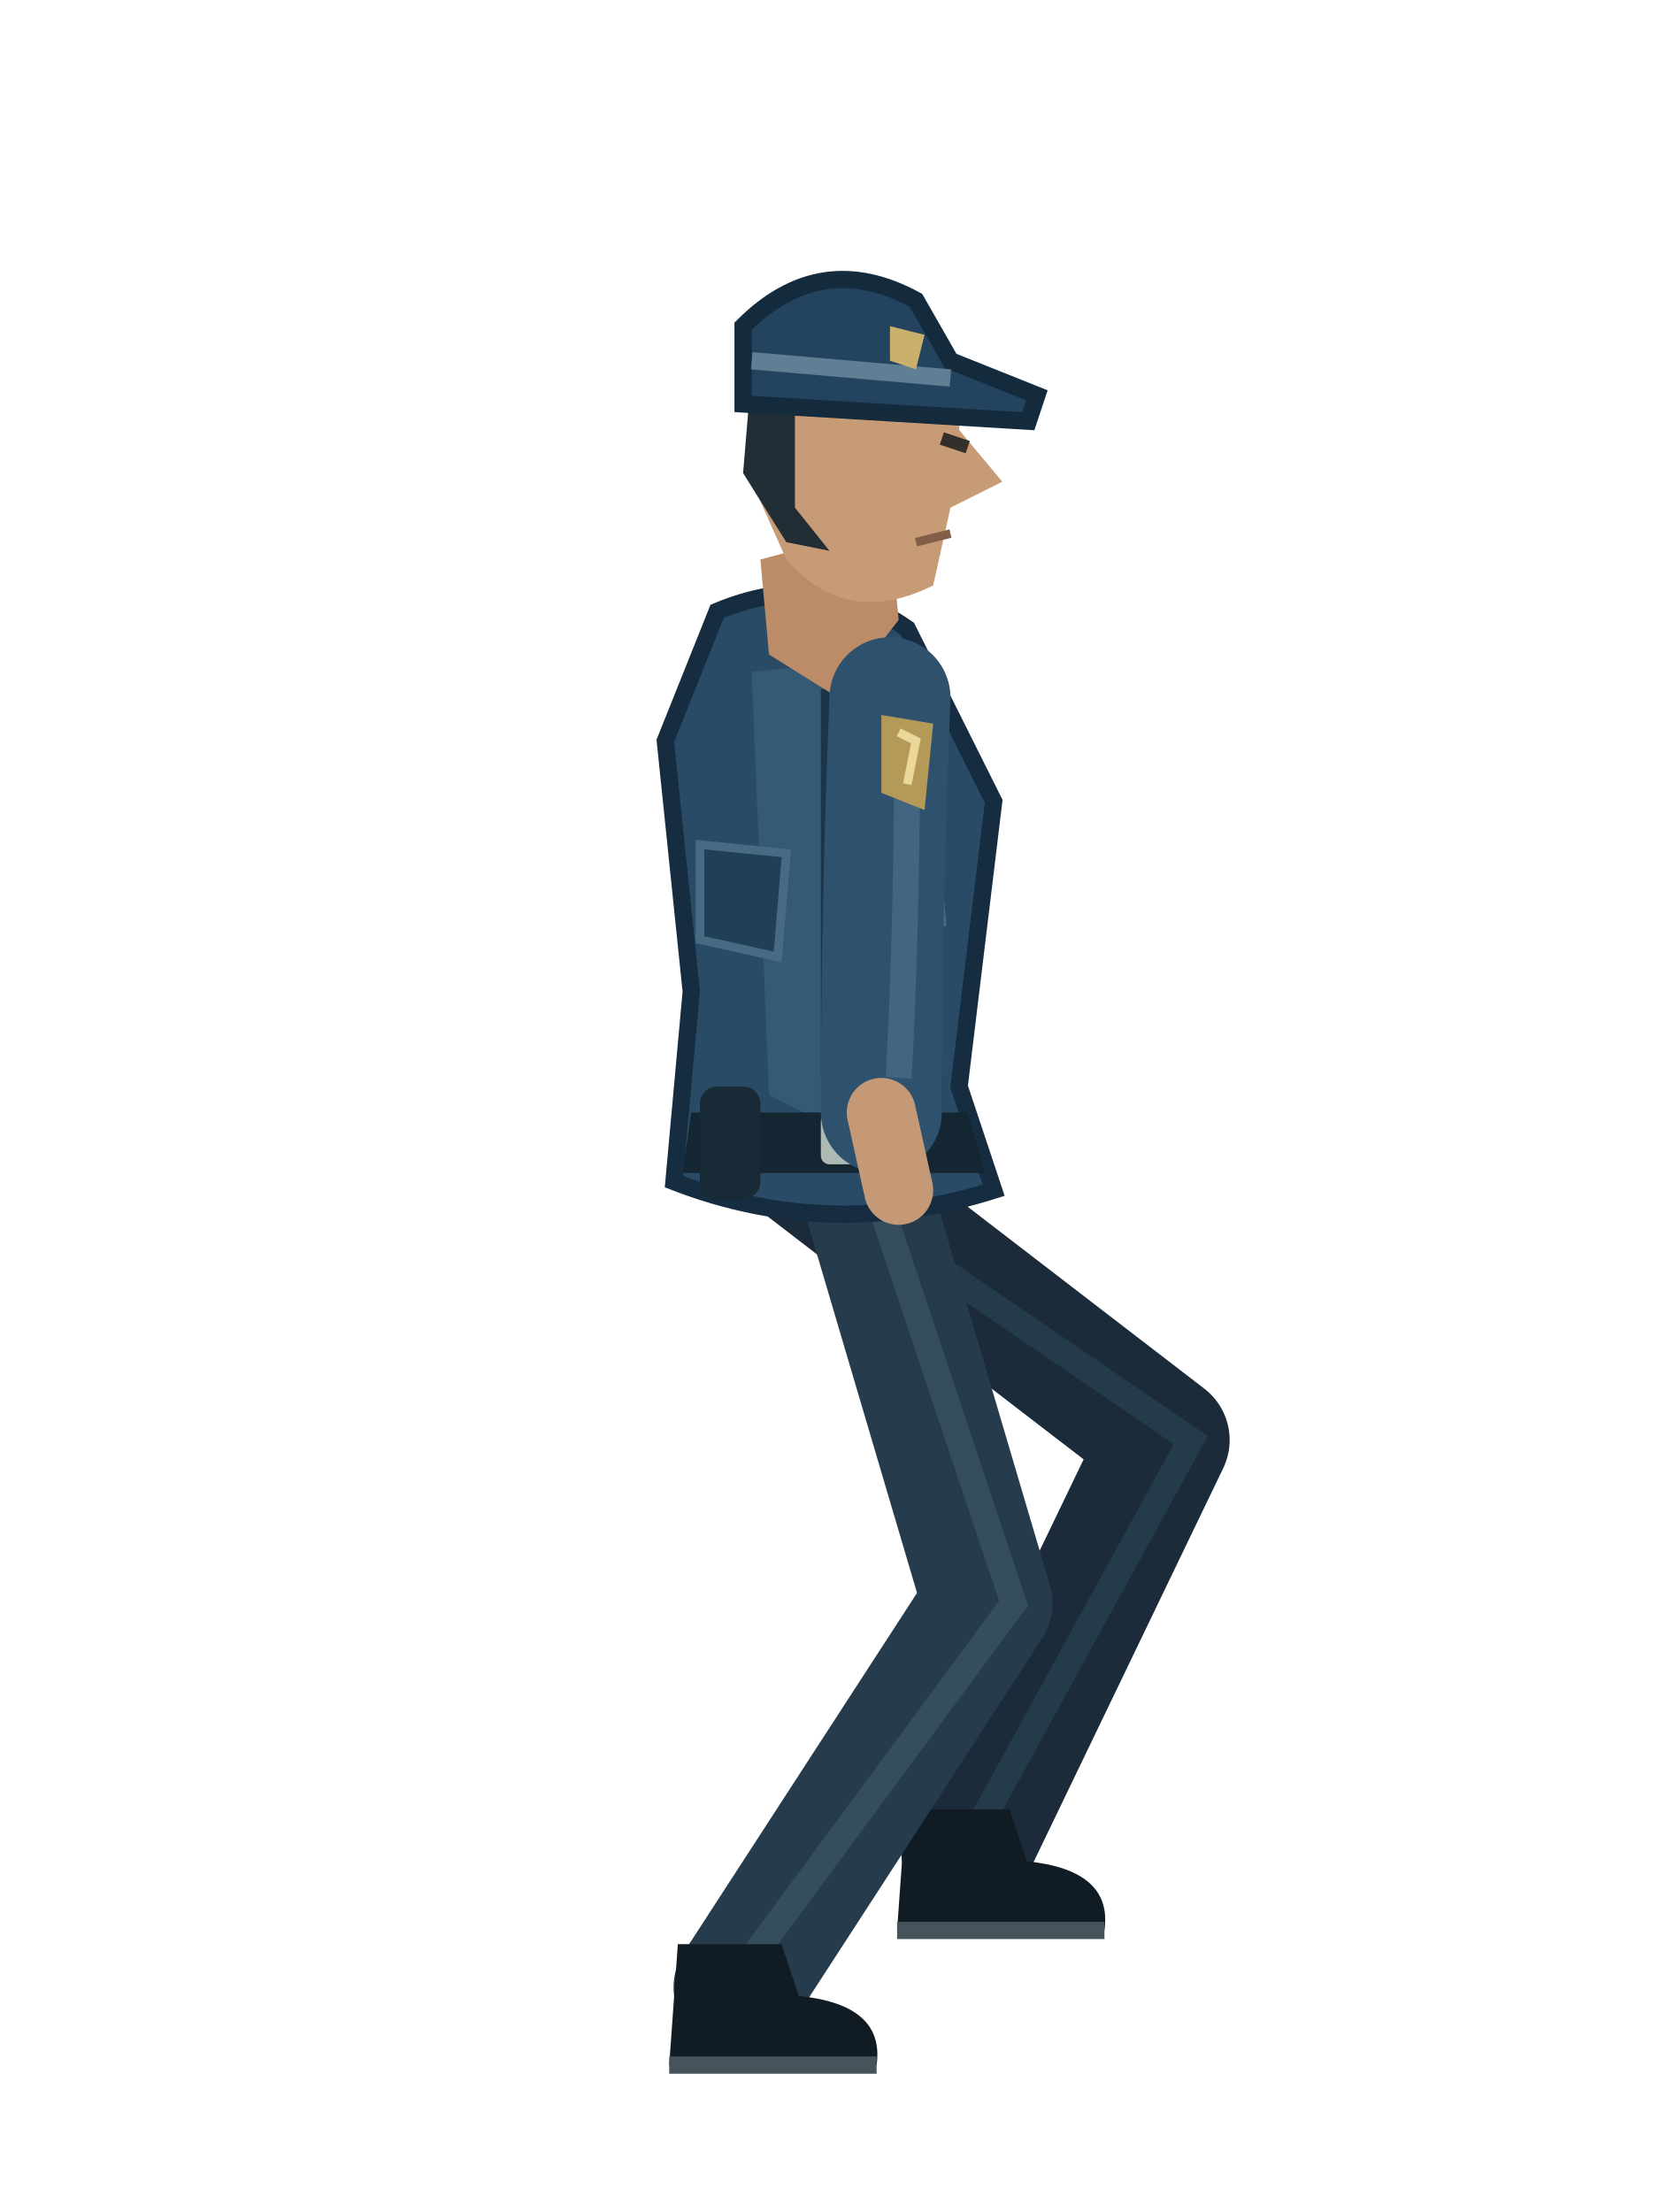
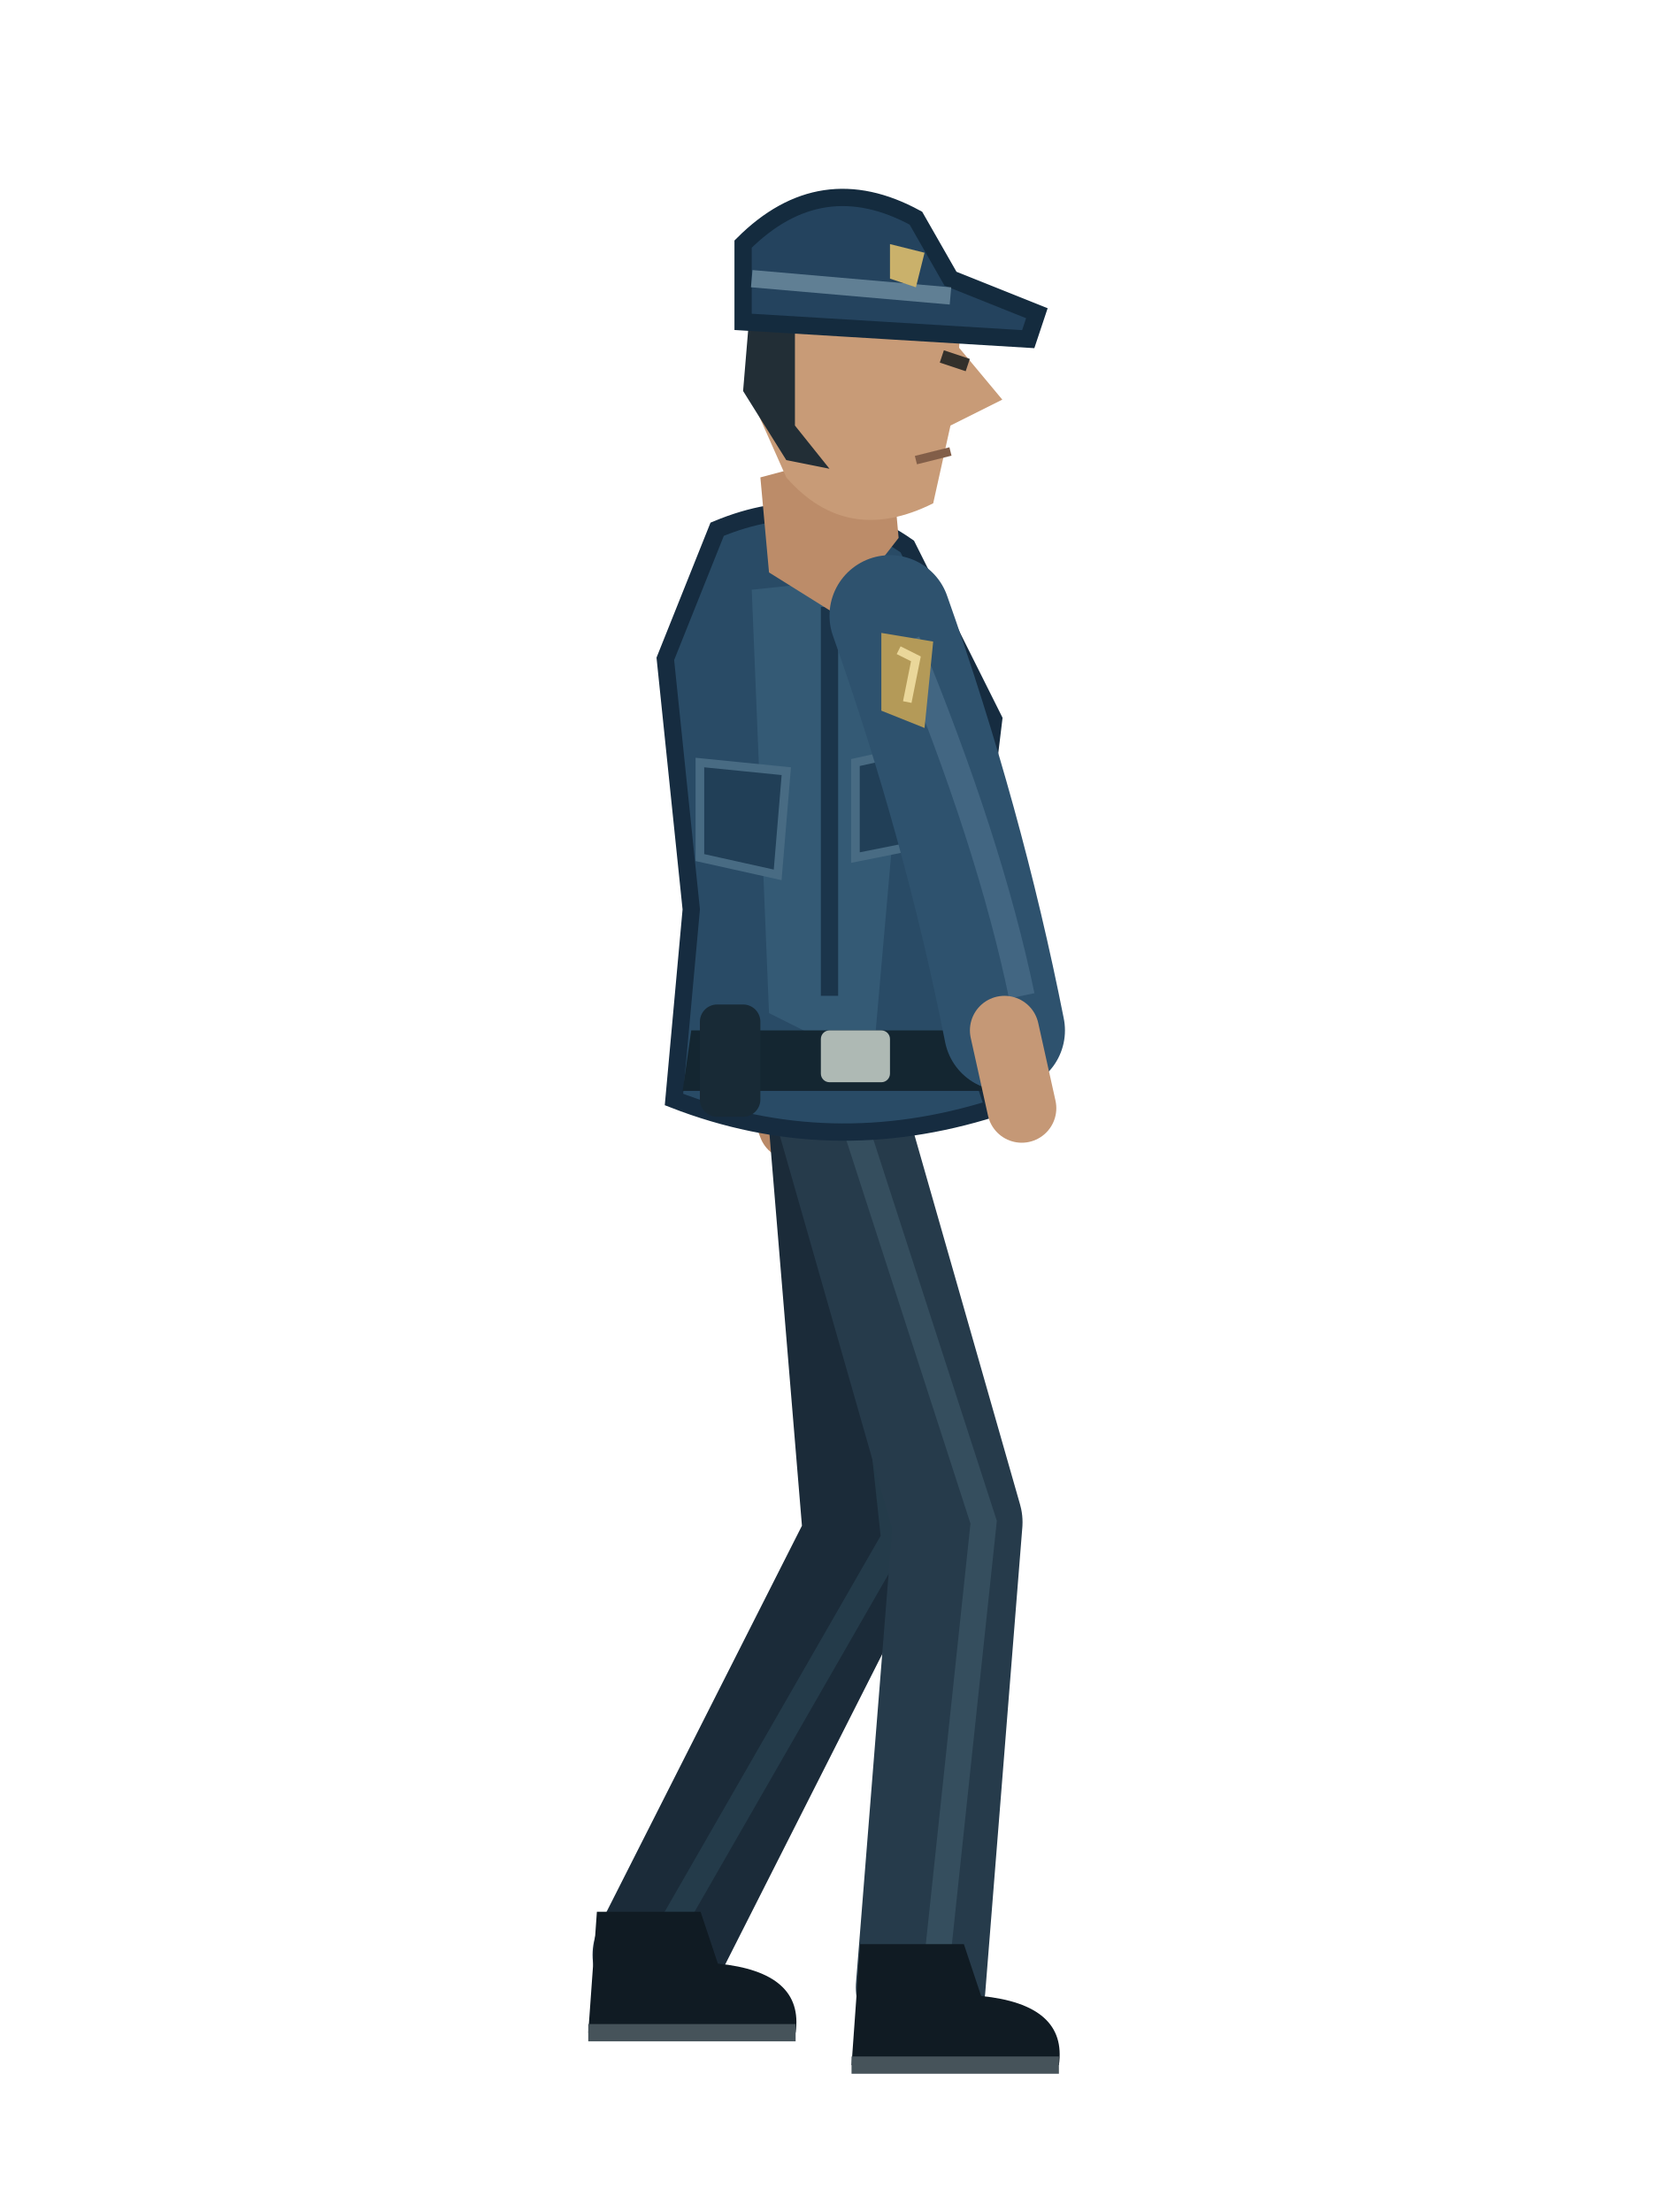
<svg xmlns="http://www.w3.org/2000/svg" width="192" height="256" viewBox="0 0 192 256" role="img" aria-label="Guard walking frame 4">
  <g id="far-arm">
-     <path d="M92 79.75 Q94.0 105.75 103.0 131.75" fill="none" stroke="#1c3b53" stroke-width="13" stroke-linecap="round" />
-     <path d="M103.0 131.75 l3 8" stroke="#b98967" stroke-width="8" stroke-linecap="round" />
+     <path d="M92 70.25 Q84.5 96.25 88.75 122.25" fill="none" stroke="#1c3b53" stroke-width="13" stroke-linecap="round" />
+     <path d="M88.75 122.25 l3 8" stroke="#b98967" stroke-width="8" stroke-linecap="round" />
  </g>
  <g id="far-leg">
-     <path d="M92.00 133.75 L134.81 166.66 L111.82 214.41" fill="none" stroke="#1b2b39" stroke-width="15" stroke-linecap="round" stroke-linejoin="round" />
-     <path d="M94.00 136.75 L137.81 166.66 L113.82 210.41" fill="none" stroke="#243b4a" stroke-width="3" />
-     <path d="M104.82 209.41 L116.82 209.41 L118.82 215.41 Q128.82 216.41 127.82 223.41 L103.82 223.41 Z" fill="#101b23" />
-     <path d="M103.82 223.41 H127.82" stroke="#46535a" stroke-width="2" />
+     <path d="M96.00 124.25 L100.46 178.07 L76.08 226.25" fill="none" stroke="#1b2b39" stroke-width="15" stroke-linecap="round" stroke-linejoin="round" />
+     <path d="M98.00 127.25 L103.46 178.07 L78.08 222.25" fill="none" stroke="#243b4a" stroke-width="3" />
+     <path d="M69.08 221.25 L81.08 221.25 L83.08 227.25 Q93.08 228.25 92.08 235.25 L68.08 235.25 Z" fill="#101b23" />
+     <path d="M68.08 235.25 H92.08" stroke="#46535a" stroke-width="2" />
  </g>
  <g id="near-leg">
-     <path d="M99.00 133.75 L114.30 185.54 L85.45 230.00" fill="none" stroke="#263b4b" stroke-width="15" stroke-linecap="round" stroke-linejoin="round" />
-     <path d="M101.00 136.75 L117.30 185.54 L87.45 226.00" fill="none" stroke="#354e5e" stroke-width="3" />
-     <path d="M78.45 225.00 L90.45 225.00 L92.45 231.00 Q102.45 232.00 101.45 239.00 L77.45 239.00 Z" fill="#101b23" />
-     <path d="M77.45 239.00 H101.45" stroke="#46535a" stroke-width="2" />
+     <path d="M96.00 124.25 L110.84 176.17 L106.55 230.00" fill="none" stroke="#263b4b" stroke-width="15" stroke-linecap="round" stroke-linejoin="round" />
+     <path d="M98.00 127.25 L113.84 176.17 L108.55 226.00" fill="none" stroke="#354e5e" stroke-width="3" />
+     <path d="M99.55 225.00 L111.55 225.00 L113.55 231.00 Q123.55 232.00 122.55 239.00 L98.55 239.00 Z" fill="#101b23" />
+     <path d="M98.55 239.00 H122.55" stroke="#46535a" stroke-width="2" />
  </g>
-   <g id="uniform" transform="translate(0 -1.25)">
+   <g id="uniform" transform="translate(0 -10.75)">
    <path d="M83 72 Q95 67 105 74 L115 94 111 127 115 139 Q96 145 78 138 L80 116 77 87 Z" fill="#294b66" stroke="#162c40" stroke-width="2" />
    <path d="M87 79 L89 128 101 134 106 77" fill="#345a75" />
    <path d="M81 99 L91 100 90 112 81 110 Z M99 99 L108 97 109 108 99 110 Z" fill="#213f57" stroke="#486b83" />
    <path d="M96 81 L96 126" stroke="#1b354b" stroke-width="2" />
    <path d="M80 130 L112 130 114 137 79 137 Z" fill="#142631" />
    <rect x="95" y="130" width="8" height="6" rx="1" fill="#aeb9b4" />
    <rect x="81" y="127" width="7" height="13" rx="2" fill="#182a36" />
    <path d="M88 66 L89 77 97 82 104 73 103 62 Z" fill="#bc8c69" />
    <path d="M87 45 Q89 33 102 36 Q112 38 111 51 L116 57 110 60 108 69 Q98 74 91 66 L87 57 Z" fill="#c89b77" />
    <path d="M87 44 L92 45 92 60 96 65 91 64 86 56 Z" fill="#222e36" />
    <path d="M86 39 Q95 30 106 36 L110 43 120 47 119 50 86 48 Z" fill="#24435e" stroke="#142b3e" stroke-width="2" />
    <path d="M87 43 L110 45" stroke="#607f94" stroke-width="2" />
    <path d="M103 39 l4 1 -1 4 -3 -1 Z" fill="#cab16b" />
    <path d="M109 52 l3 1" stroke="#33302b" stroke-width="1.5" />
    <path d="M106 64 l4 -1" stroke="#825e48" />
  </g>
  <g id="near-arm">
-     <path d="M103 80.75 Q102.0 104.75 102.0 128.75" fill="none" stroke="#2e526e" stroke-width="14" stroke-linecap="round" />
-     <path d="M105 83.75 Q105.0 106.75 104.0 124.75" fill="none" stroke="#426682" stroke-width="3" />
-     <path d="M102.0 128.75 l2 9" stroke="#c59876" stroke-width="8" stroke-linecap="round" />
-     <path d="M102 82.75 l6 1 -1 10 -5 -2 Z" fill="#b49a58" />
-     <path d="M104 84.75 l2 1 -1 5" stroke="#ead79a" fill="none" />
+     <path d="M103 71.25 Q111.5 95.25 116.25 119.25" fill="none" stroke="#2e526e" stroke-width="14" stroke-linecap="round" />
+     <path d="M105 74.25 Q114.5 97.25 118.25 115.25" fill="none" stroke="#426682" stroke-width="3" />
+     <path d="M116.25 119.25 l2 9" stroke="#c59876" stroke-width="8" stroke-linecap="round" />
+     <path d="M102 73.25 l6 1 -1 10 -5 -2 Z" fill="#b49a58" />
+     <path d="M104 75.25 l2 1 -1 5" stroke="#ead79a" fill="none" />
  </g>
</svg>
